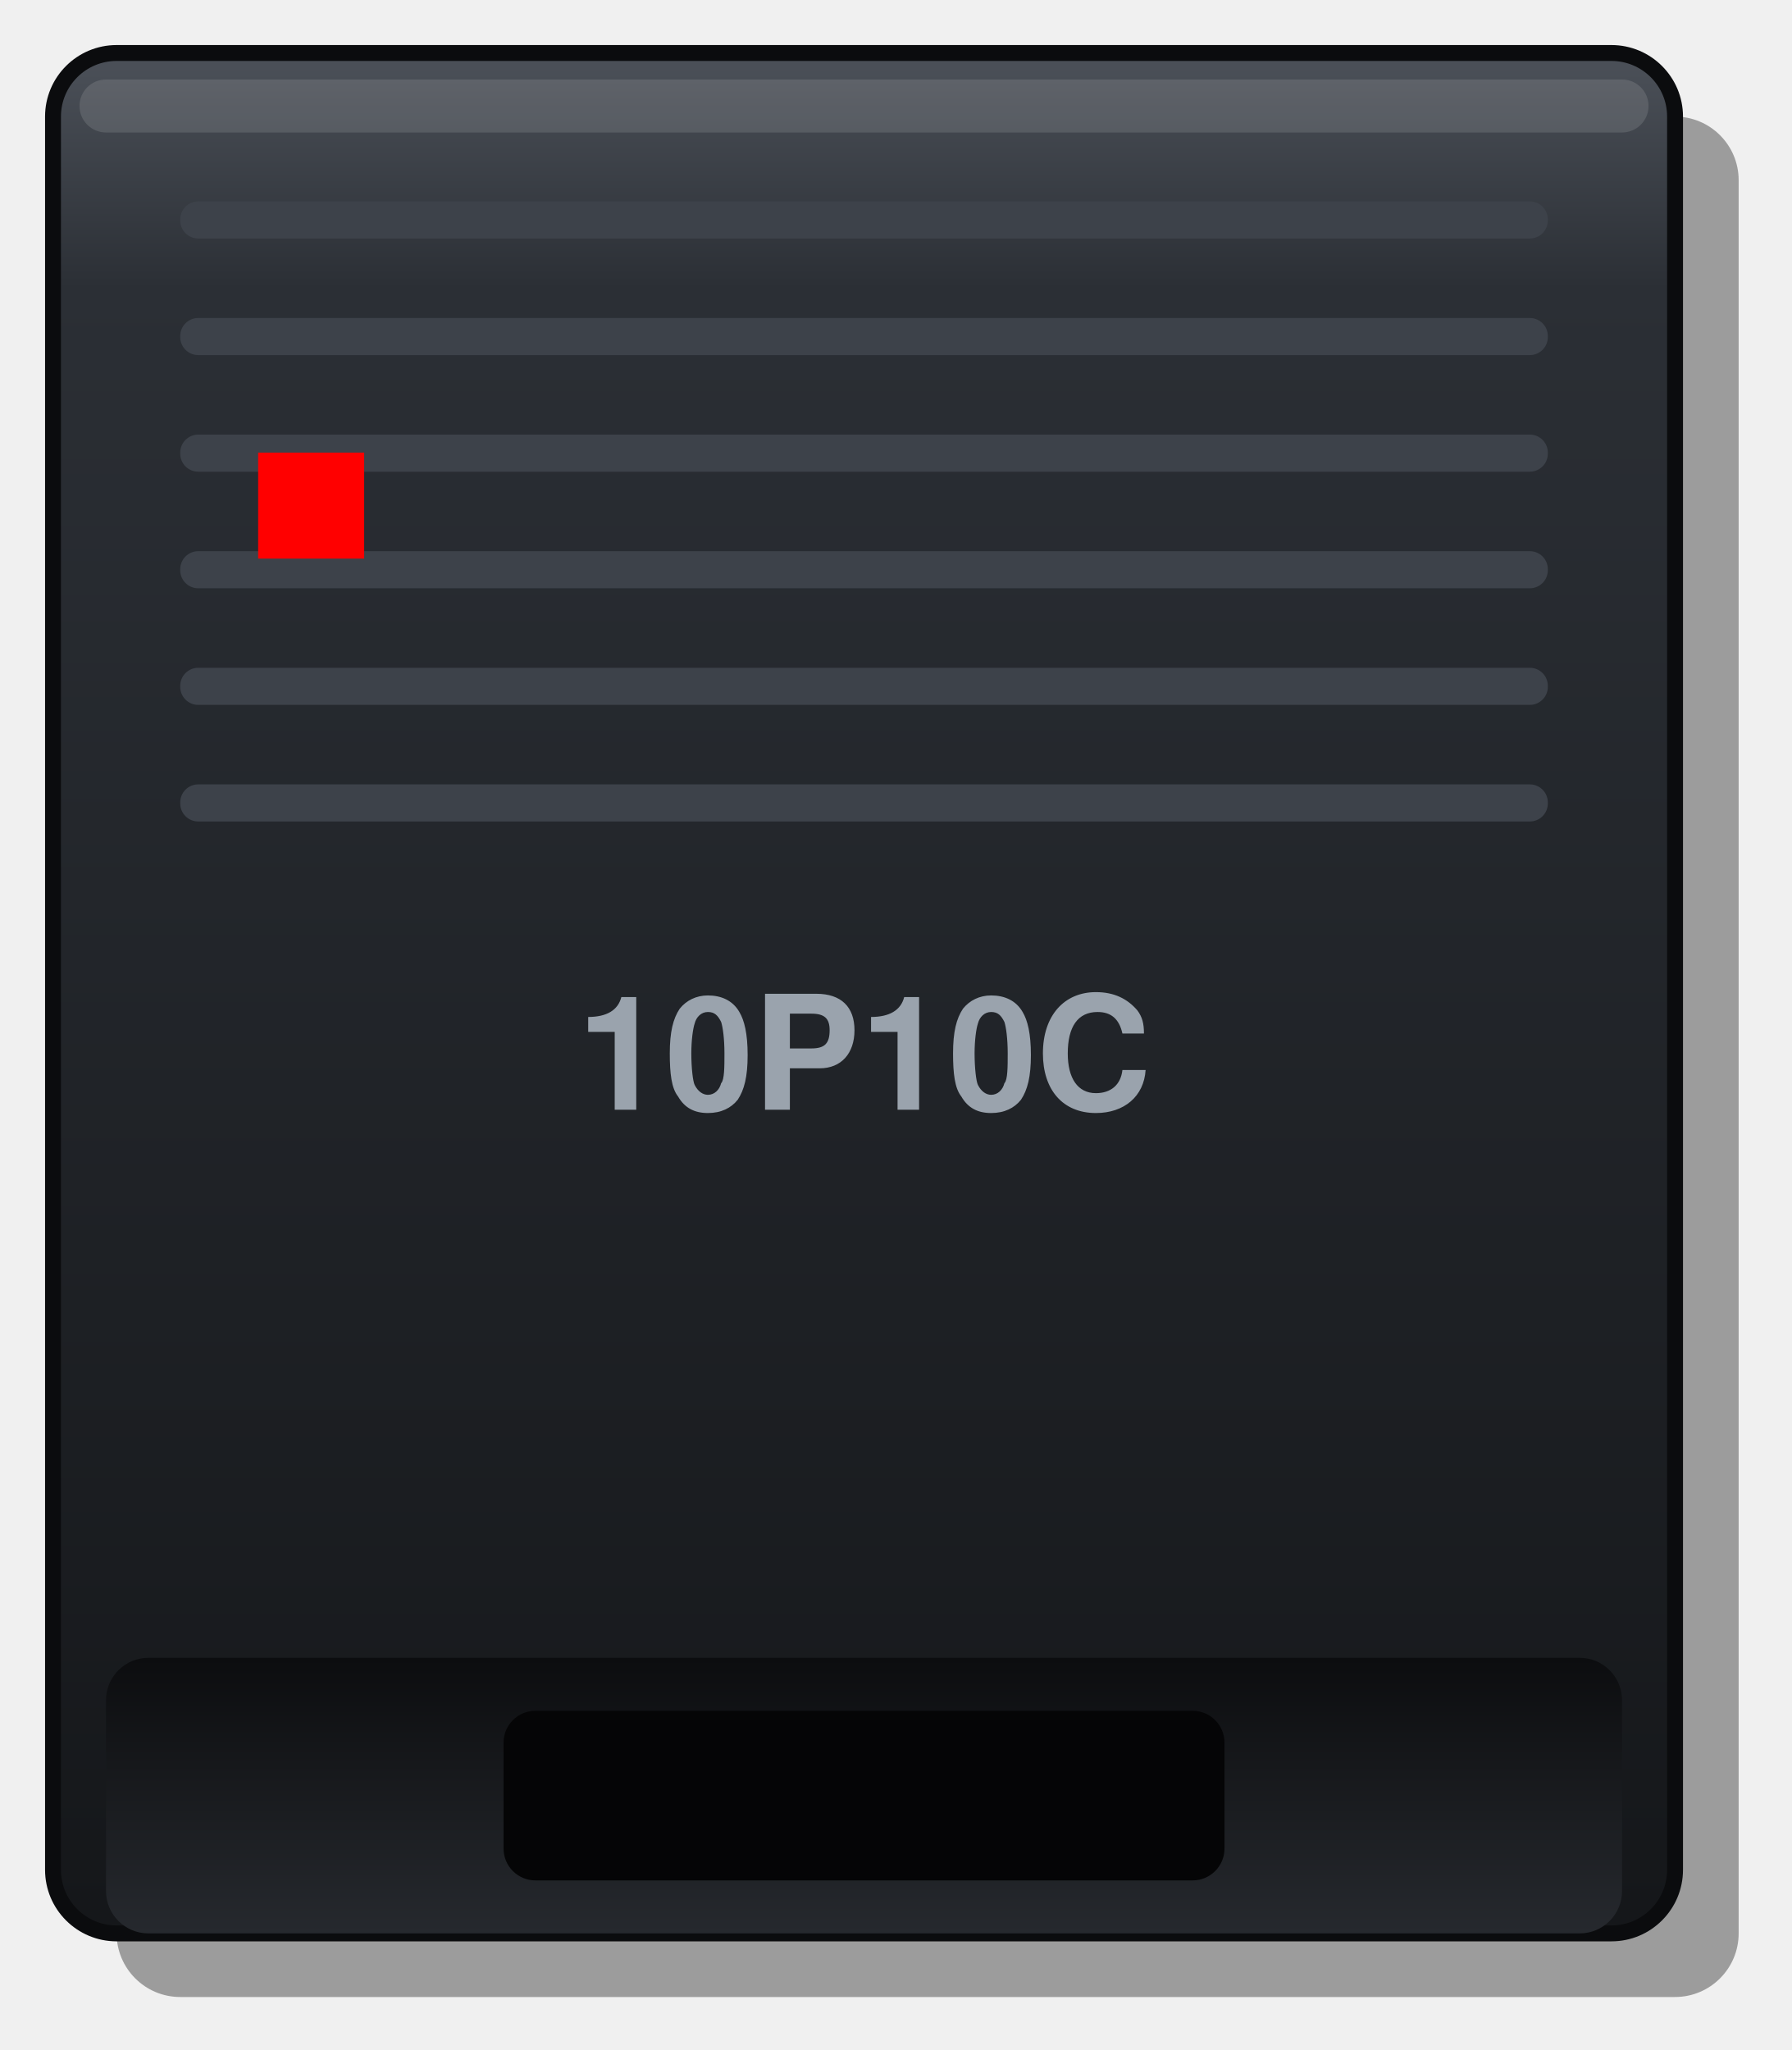
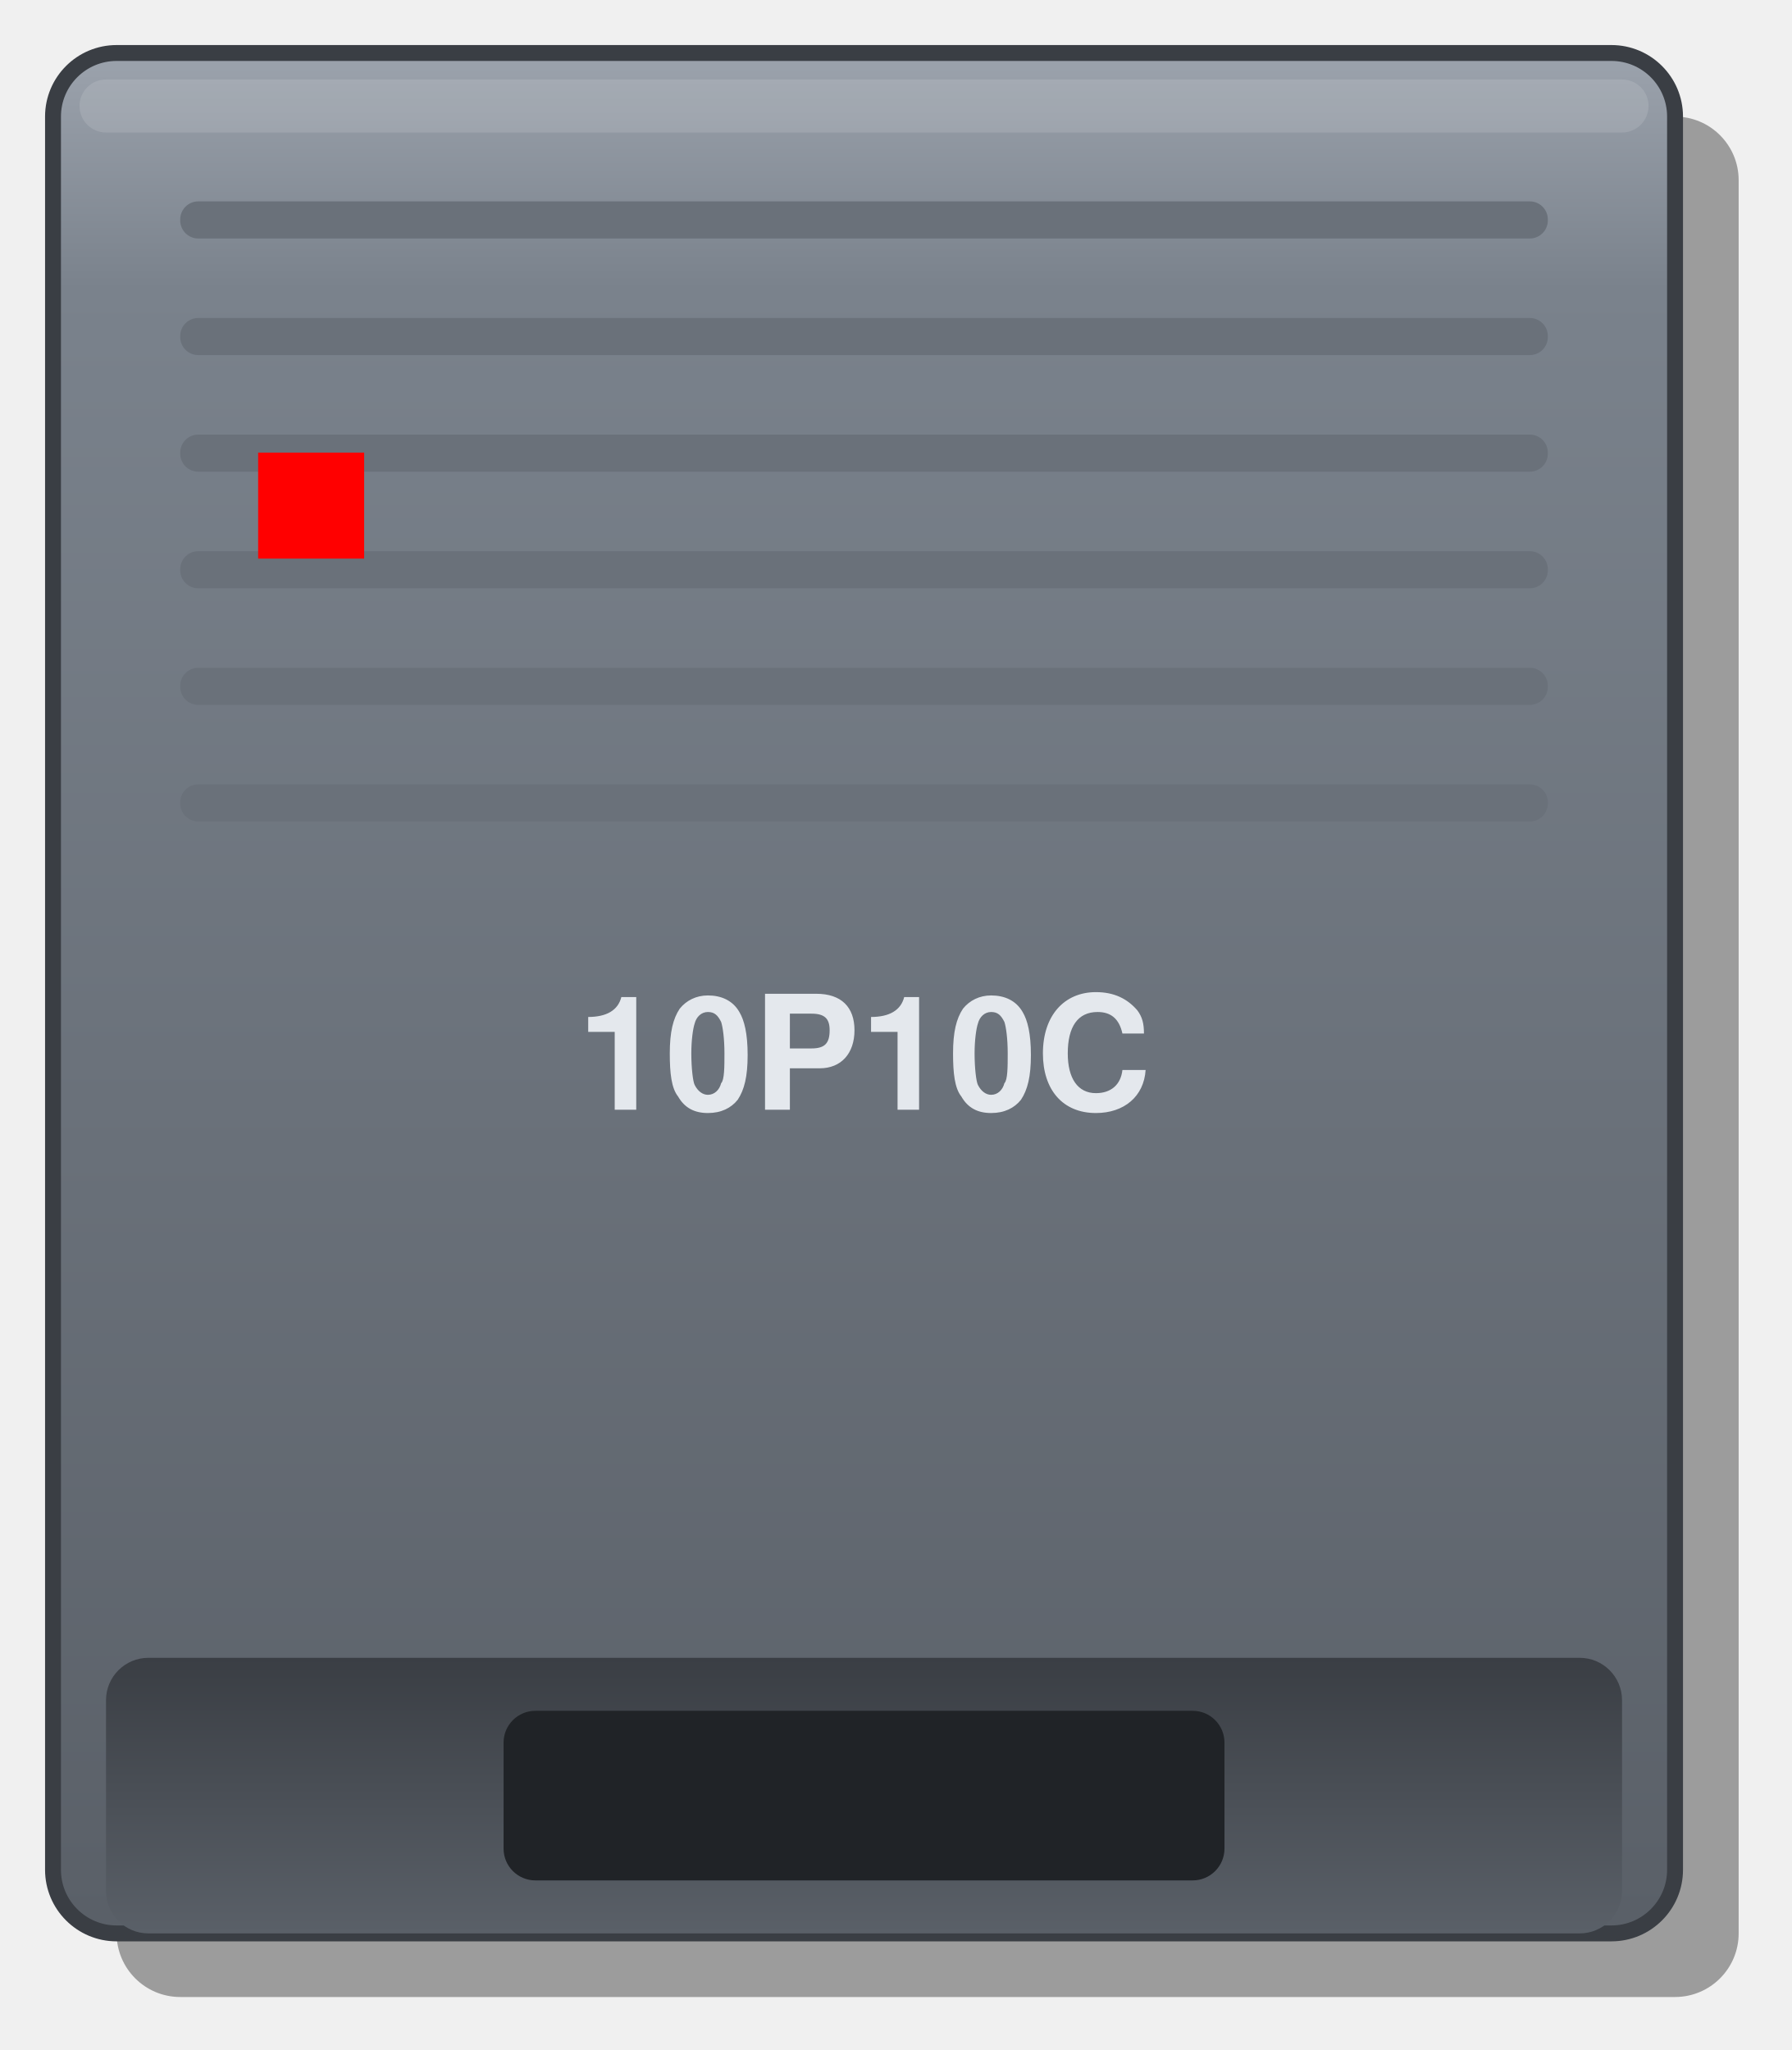
<svg xmlns="http://www.w3.org/2000/svg" version="1.1" width="16.9mm" height="19.34mm" viewBox="-2.435 -4.27 16.9 19.34">
  <defs>
    <linearGradient id="body" x1="0" y1="0" x2="0" y2="1">
-       <stop offset="0" stop-color="#4a4f57" />
-       <stop offset="0.12" stop-color="#2b2f35" />
-       <stop offset="1" stop-color="#15171a" />
+       <stop offset="0" stop-color="#9aa1ab" />
+       <stop offset="0.12" stop-color="#7a828c" />
+       <stop offset="1" stop-color="#5a6068" />
    </linearGradient>
    <linearGradient id="lip" x1="0" y1="0" x2="0" y2="1">
-       <stop offset="0" stop-color="#0c0d0f" />
-       <stop offset="1" stop-color="#26292e" />
+       <stop offset="0" stop-color="#3a3e44" />
+       <stop offset="1" stop-color="#5a6068" />
    </linearGradient>
    <linearGradient id="gold" x1="0" y1="0" x2="0" y2="1">
      <stop offset="0" stop-color="#ffe7a3" />
      <stop offset="0.5" stop-color="#d9a441" />
      <stop offset="1" stop-color="#a0742a" />
    </linearGradient>
  </defs>
  <rect x="-1.335" y="-3.17" width="15.3" height="17.74" rx="0.6" fill="#000" stroke="none" stroke-width="0" opacity="0.35" />
-   <rect x="-1.935" y="-3.77" width="15.3" height="17.74" rx="0.6" fill="url(#body)" stroke="#0b0c0e" stroke-width="0.15" />
-   <rect x="-0.735" y="-2.37" width="12.9" height="0.35" rx="0.17" fill="#3d424a" stroke="none" stroke-width="0" />
-   <rect x="-0.735" y="-1.27" width="12.9" height="0.35" rx="0.17" fill="#3d424a" stroke="none" stroke-width="0" />
-   <rect x="-0.735" y="-0.17" width="12.9" height="0.35" rx="0.17" fill="#3d424a" stroke="none" stroke-width="0" />
-   <rect x="-0.735" y="0.93" width="12.9" height="0.35" rx="0.17" fill="#3d424a" stroke="none" stroke-width="0" />
-   <rect x="-0.735" y="2.03" width="12.9" height="0.35" rx="0.17" fill="#3d424a" stroke="none" stroke-width="0" />
-   <rect x="-0.735" y="3.13" width="12.9" height="0.35" rx="0.17" fill="#3d424a" stroke="none" stroke-width="0" />
+   <rect x="-1.935" y="-3.77" width="15.3" height="17.74" rx="0.6" fill="url(#body)" stroke="#3a3e44" stroke-width="0.15" />
+   <rect x="-0.735" y="-2.37" width="12.9" height="0.35" rx="0.17" fill="#6a717a" stroke="none" stroke-width="0" />
+   <rect x="-0.735" y="-1.27" width="12.9" height="0.35" rx="0.17" fill="#6a717a" stroke="none" stroke-width="0" />
+   <rect x="-0.735" y="-0.17" width="12.9" height="0.35" rx="0.17" fill="#6a717a" stroke="none" stroke-width="0" />
+   <rect x="-0.735" y="0.93" width="12.9" height="0.35" rx="0.17" fill="#6a717a" stroke="none" stroke-width="0" />
+   <rect x="-0.735" y="2.03" width="12.9" height="0.35" rx="0.17" fill="#6a717a" stroke="none" stroke-width="0" />
+   <rect x="-0.735" y="3.13" width="12.9" height="0.35" rx="0.17" fill="#6a717a" stroke="none" stroke-width="0" />
  <rect x="-1.435" y="11.37" width="14.3" height="2.6" rx="0.4" fill="url(#lip)" stroke="none" stroke-width="0" />
-   <rect x="2.315" y="11.87" width="6.8" height="1.6" rx="0.3" fill="#050506" stroke="none" stroke-width="0" />
+   <rect x="2.315" y="11.87" width="6.8" height="1.6" rx="0.3" fill="#202327" stroke="none" stroke-width="0" />
  <rect x="-1.685" y="-3.52" width="14.8" height="0.5" rx="0.25" fill="#ffffff" stroke="none" stroke-width="0" opacity="0.12" />
-   <text x="5.715" y="6.2" font-family="Helvetica, Arial, sans-serif" font-size="1.5" font-weight="700" text-anchor="middle" fill="#9aa3ad">10P10C</text>
+   <text x="5.715" y="6.2" font-family="Helvetica, Arial, sans-serif" font-size="1.5" font-weight="700" text-anchor="middle" fill="#e4e8ed">10P10C</text>
  <rect id="origin" x="0" y="0" width="1" height="1" fill="#ff0000" />
</svg>
